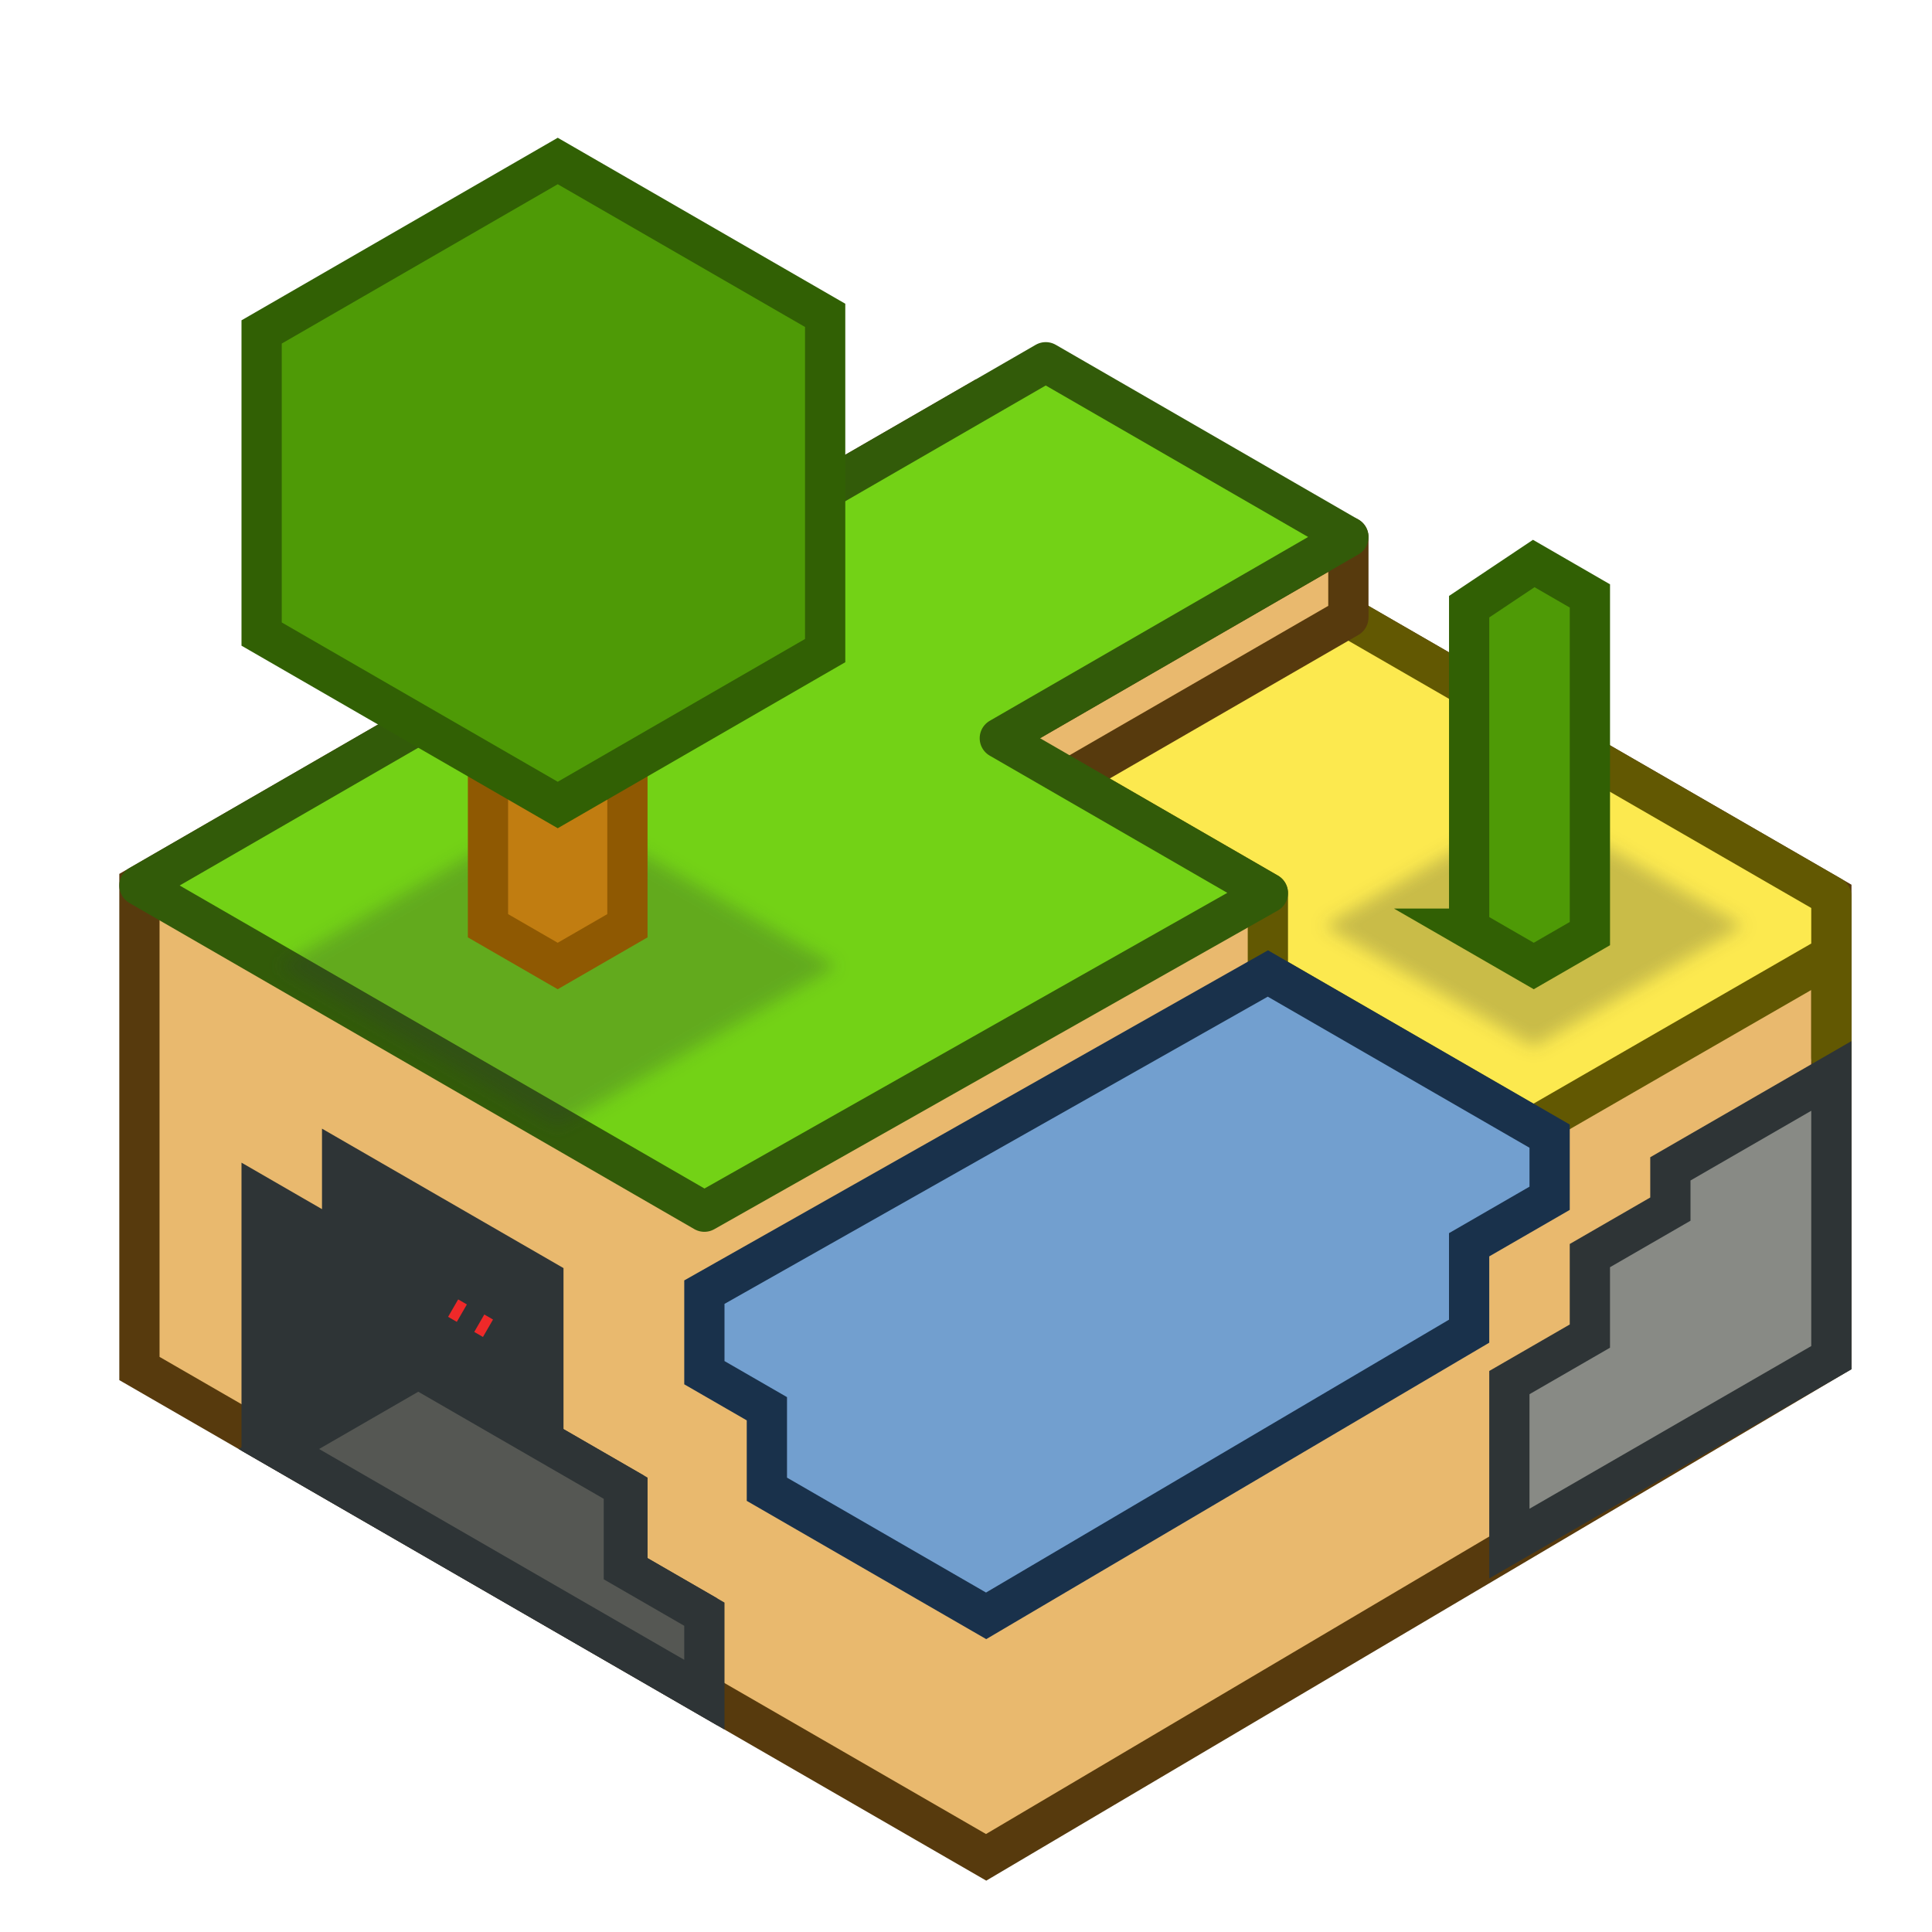
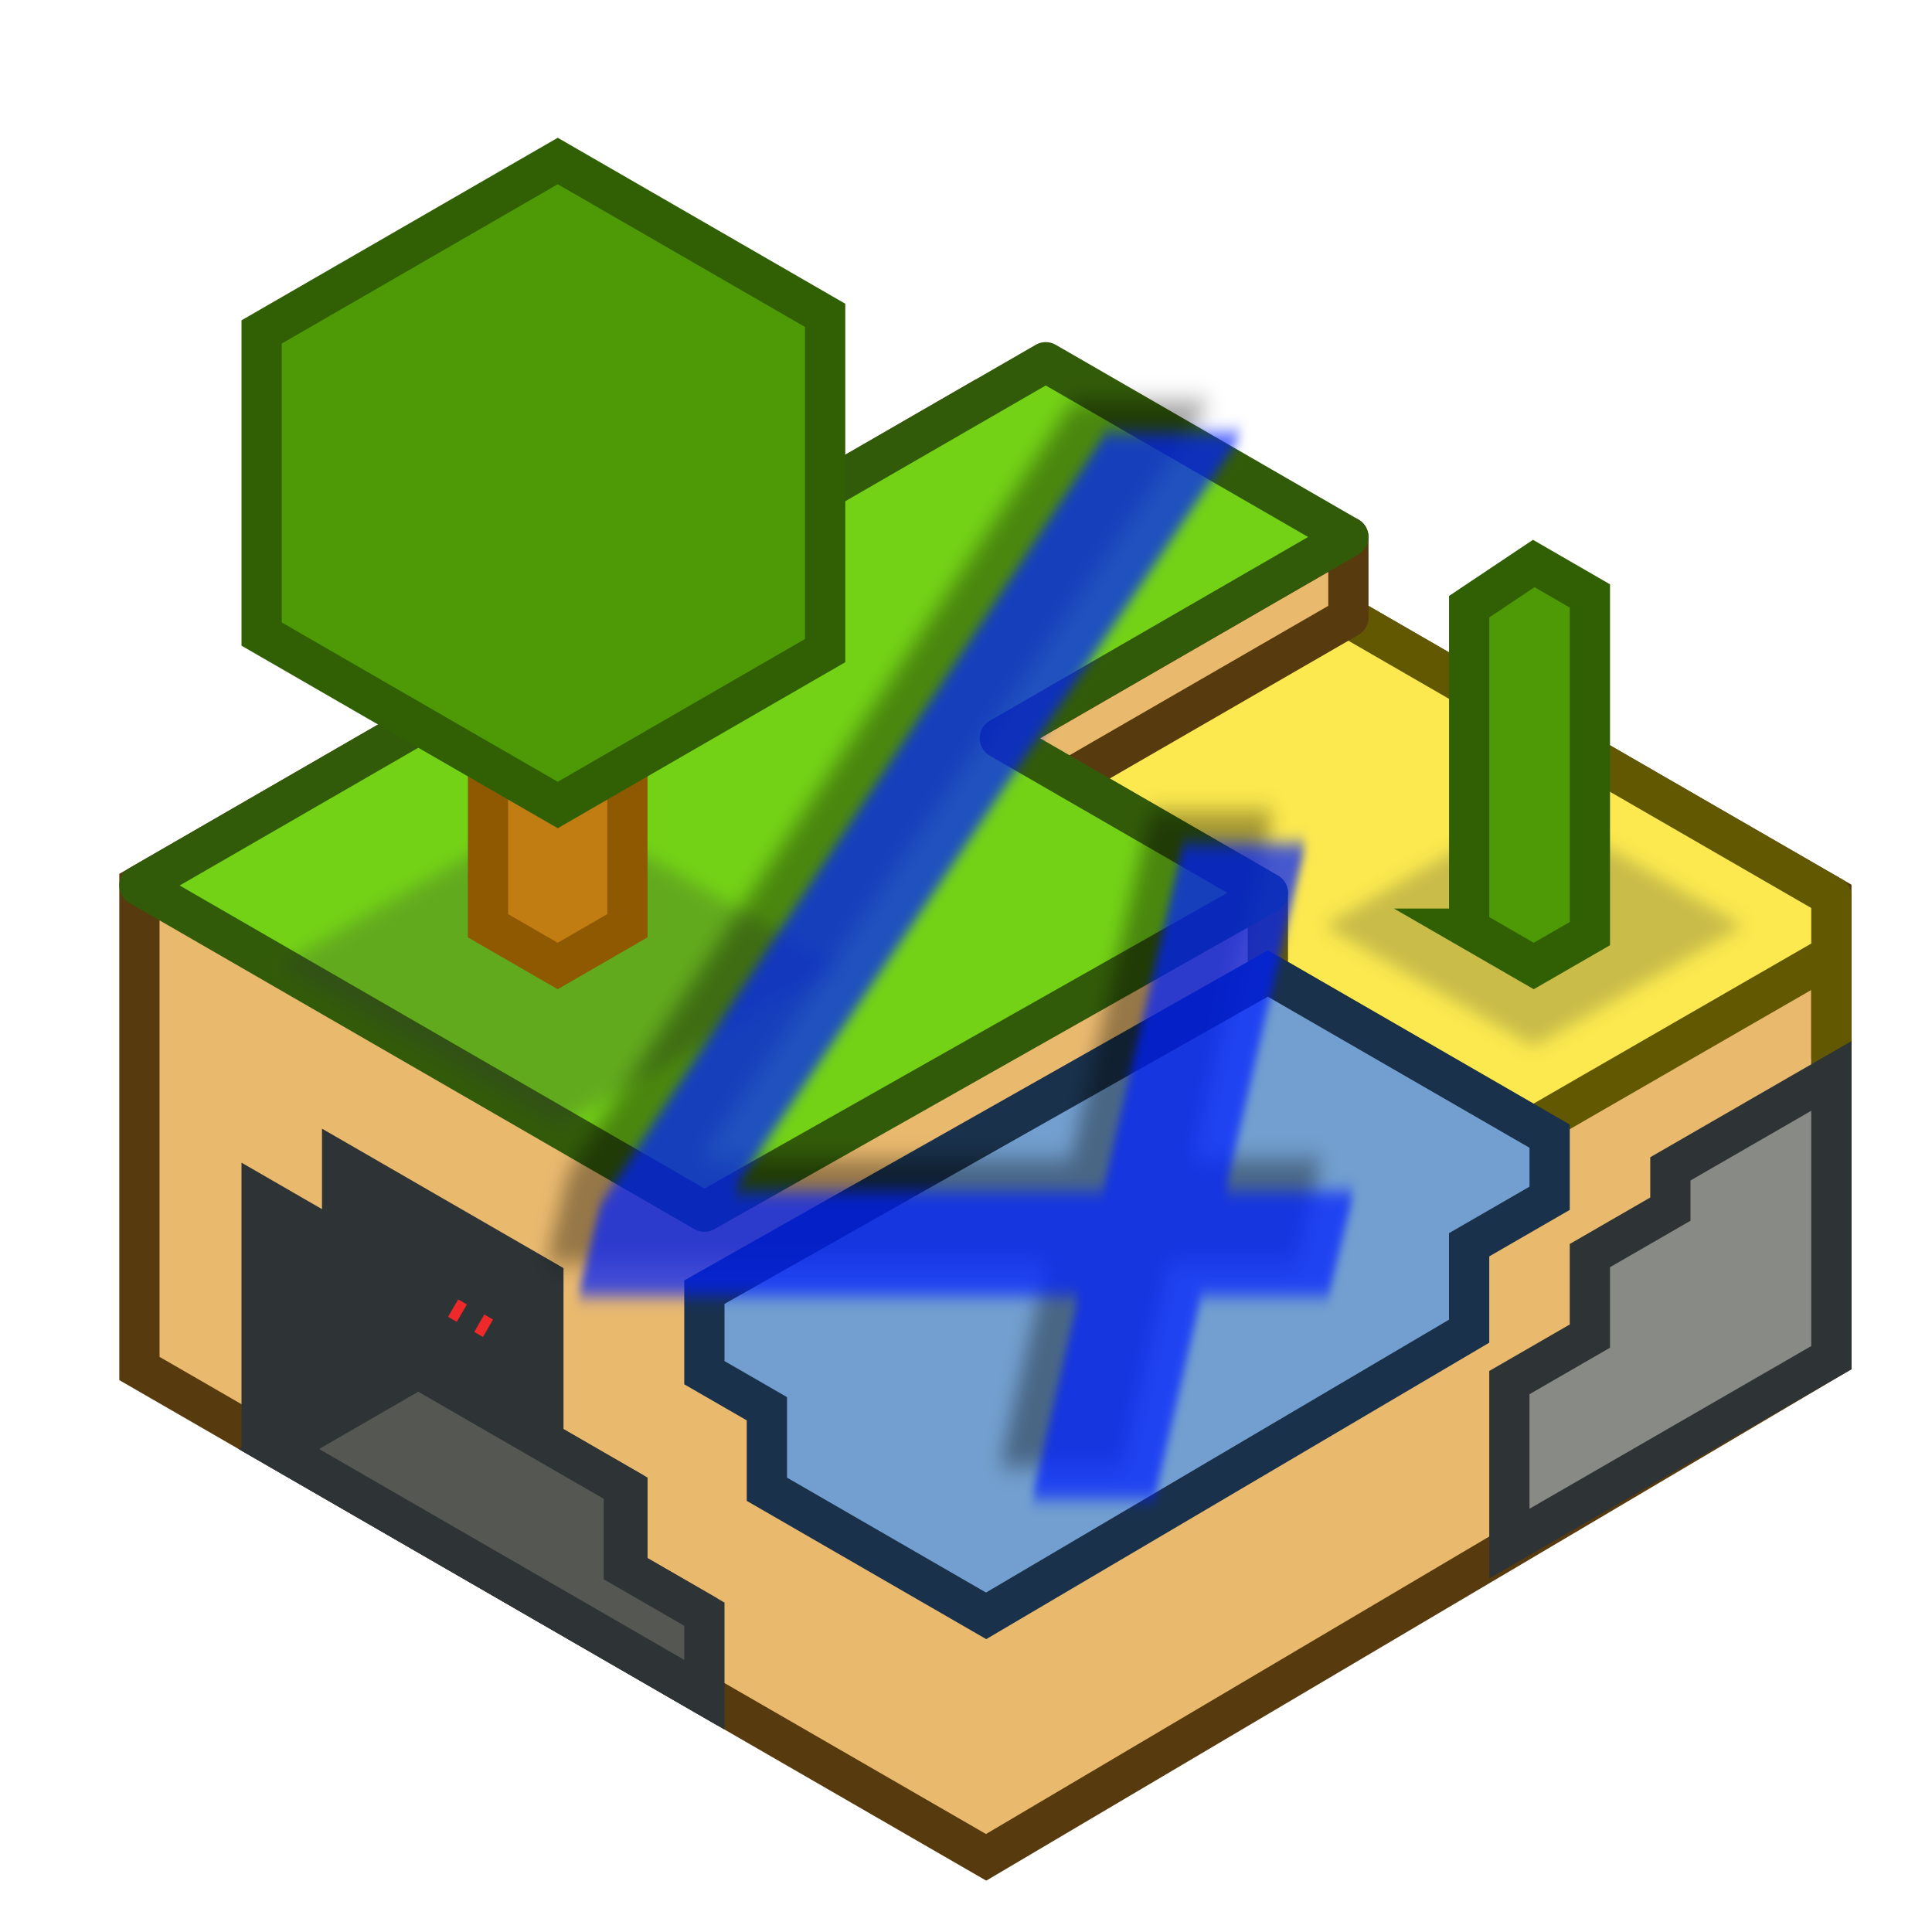
<svg xmlns="http://www.w3.org/2000/svg" width="48px" height="48px" id="svg2856" version="1.1">
  <defs id="defs2858">
    <filter id="filter3864">
      <feGaussianBlur stdDeviation="0.205" id="feGaussianBlur3866" />
+     </filter>
+     <filter style="color-interpolation-filters:sRGB;" id="filter9742">
+       <feGaussianBlur stdDeviation="0.1 0.2" result="fbSourceGraphic" id="feGaussianBlur9740" />
+       <feColorMatrix result="fbSourceGraphicAlpha" in="fbSourceGraphic" values="0 0 0 -1 0 0 0 0 -1 0 0 0 0 -1 0 0 0 0 1 0" id="feColorMatrix9780" />
+       <feFlood id="feFlood9782" flood-opacity="0.498" flood-color="rgb(0,0,0)" result="flood" in="fbSourceGraphic" />
+       <feComposite in2="fbSourceGraphic" id="feComposite9784" in="flood" operator="in" result="composite1" />
+       <feGaussianBlur id="feGaussianBlur9786" in="composite1" stdDeviation="0.2" result="blur" />
+       <feOffset id="feOffset9788" dx="-0.8" dy="-0.8" result="offset" />
+       <feComposite in2="offset" id="feComposite9790" in="fbSourceGraphic" operator="over" result="composite2" />
    </filter>
  </defs>
  <g id="layer1">
    <path style="fill:#e9b96e;fill-opacity:1;stroke:#573a0d;stroke-width:1;stroke-linecap:square;stroke-linejoin:miter;stroke-miterlimit:4;stroke-opacity:1;stroke-dasharray:none;stroke-dashoffset:0" d="M 6.1513775e-7,16 3.2110204e-7,28 21.036,40.145 l 21,-12.415 0,-11.461 L 20.785,4 6.1513775e-7,16 z" id="path3047" transform="translate(3.464101,6)" />
    <path style="fill:#2e3436;fill-opacity:1;stroke:#2e3436;stroke-width:1;stroke-linecap:round;stroke-linejoin:miter;stroke-miterlimit:4;stroke-opacity:1;stroke-dasharray:none;stroke-dashoffset:0" d="m 8.5,30.907 -2,-1.155 0,6 L 17.321,42 l 0,-2 -1.732,-1 0,-2 L 13.5,35.794 l 0,-4 -5,-2.887 0,2 z" id="path3831" />
    <path style="opacity:1;fill:#555753;fill-opacity:1;stroke:#2e3436;stroke-linejoin:miter" d="m 6.928,36 3.464,-2 3.464,2 1.644,0.949 0,2 2,1.155 0,2 L 6.928,36 z" id="path3870" />
    <path style="fill:#fce94f;fill-opacity:1;stroke:#625802;stroke-width:1;stroke-linecap:round;stroke-linejoin:round;stroke-miterlimit:4;stroke-opacity:1;stroke-dasharray:none;stroke-dashoffset:0" d="M 25.981,19 31.5,22.187 l 0,2 L 38.094,28 41.562,26 45.5,23.731 l 0,2.539 0,-4 L 32.909,15 25.981,19 z" id="path3851" />
    <path style="fill:#e9b96e;fill-opacity:1;stroke:#573a0d;stroke-width:1;stroke-linecap:round;stroke-linejoin:round;stroke-miterlimit:4;stroke-opacity:1;stroke-dasharray:none;stroke-dashoffset:0.5" d="m 24.84,18.341 8.66,-5 0,2 -8.66,5 0,-2 z" id="path5684" />
    <path style="fill:#73d216;fill-opacity:1;stroke:#325b09;stroke-width:1;stroke-linecap:square;stroke-linejoin:round;stroke-miterlimit:4;stroke-opacity:1;stroke-dasharray:none;stroke-dashoffset:0" d="M 25.981,5 3.464,18 17.5,26.104 31.5,18.187 24.84,14.341 33.5,9.341 25.981,5 z" id="path3821" transform="translate(0,4)" />
    <path style="fill:#729fcf;fill-opacity:1;stroke:#19314b;stroke-width:1;stroke-linecap:round;stroke-linejoin:miter;stroke-miterlimit:4;stroke-opacity:1;stroke-dasharray:none;stroke-dashoffset:0" d="m 17.5,28.104 0,2 1.553,0.896 0,2 5.447,3.145 12,-7.072 0,-2.147 2,-1.155 0,-1.544 -7,-4.041 -14,7.917 z" id="path3825" transform="translate(0,4)" />
    <g id="g5691" style="stroke-linejoin:miter">
      <path id="path3862" d="m 13.856,20 6.928,4 -6.928,4 -6.928,-4 6.928,-4 z" style="fill:#2e3436;fill-opacity:1;stroke:none;stroke-width:1;stroke-linecap:round;stroke-linejoin:miter;stroke-miterlimit:4;stroke-opacity:1;stroke-dasharray:none;stroke-dashoffset:0;filter:url(#filter3864);opacity:0.25" />
      <g id="g3858" style="stroke-linejoin:miter">
        <path style="fill:#c17d11;fill-opacity:1;stroke:#8f5902;stroke-width:1;stroke-linecap:round;stroke-linejoin:miter;stroke-miterlimit:4;stroke-opacity:1;stroke-dasharray:none;stroke-dashoffset:0" d="m 15.588,21 1.732,1 1.732,-1 0,-6 -1.732,-1 -1.732,1 0,6 z" id="path3833" transform="translate(-3.464101,2)" />
        <path style="fill:#4e9a06;fill-opacity:1;stroke:#316004;stroke-width:1;stroke-linecap:round;stroke-linejoin:miter;stroke-miterlimit:4;stroke-opacity:1;stroke-dasharray:none;stroke-dashoffset:0" d="M 9.964,13.753 17.321,18 l 6.644,-3.836 0,-8.329 L 17.321,2 9.964,6.247 l 0,7.506 z" id="path3837" transform="translate(-3.464101,2)" />
      </g>
    </g>
    <g id="g5686" transform="translate(-4.2591582e-7,2)" style="stroke-linejoin:miter">
      <path transform="translate(24.24871,-2)" style="opacity:0.25;fill:#2e3436;fill-opacity:1;stroke:none;filter:url(#filter3864);stroke-linejoin:miter" d="m 13.856,20 5.196,3 -5.196,3 -5.196,-3 5.196,-3 z" id="path3868" />
      <path style="fill:#4e9a06;fill-opacity:1;stroke:#316004;stroke-width:1;stroke-linecap:round;stroke-linejoin:miter;stroke-miterlimit:4;stroke-opacity:1;stroke-dasharray:none;stroke-dashoffset:0" d="M 15.715,21.073 17.321,22 l 1.395,-0.805 0,-8.389 L 17.321,12 l -1.605,1.073 0,8 z" id="path3853" transform="translate(20.78461,0)" />
    </g>
    <path style="fill:none;fill-opacity:1;stroke:#ef2929;stroke-width:0.5;stroke-linecap:butt;stroke-linejoin:miter;stroke-miterlimit:4;stroke-opacity:1;stroke-dasharray:0.5, 0.5;stroke-dashoffset:0.25" d="M 12.124,33 11.258,32.5" id="path3872" />
    <path style="fill:#888a85;stroke:#2e3436;stroke-width:1;stroke-linecap:round;stroke-linejoin:miter;stroke-miterlimit:4;stroke-opacity:1;stroke-dasharray:none;stroke-dashoffset:0.5" d="m 45.5,26.731 -4,2.309 0,1 -2,1.155 0,2 -2,1.155 0,4 8,-4.619 0,-7 z" id="path3874" />
+     <flowRoot xml:space="preserve" id="flowRoot9388" style="font-style:normal;font-weight:normal;font-size:40px;line-height:1.25;font-family:sans-serif;letter-spacing:0px;word-spacing:0px;fill:#000000;fill-opacity:1;stroke:none">
+       <flowRegion id="flowRegion9390">
+         <rect id="rect9392" width="43.849" height="43.642" x="2.486" y="2.839" />
+       </flowRegion>
+       <flowPara id="flowPara9394">4</flowPara>
+     </flowRoot>
+     <g id="text9398" style="font-style:italic;font-variant:normal;font-weight:normal;font-stretch:normal;font-size:40px;line-height:1.25;font-family:'Titillium Web';-inkscape-font-specification:'Titillium Web Italic';letter-spacing:0px;word-spacing:0px;opacity:0.951;fill:#000000;fill-opacity:1;stroke:none;filter:url(#filter9742)" aria-label="4">
+       <path id="path846" style="font-style:italic;font-variant:normal;font-weight:normal;font-stretch:normal;font-family:'Titillium Web';-inkscape-font-specification:'Titillium Web Italic';opacity:0.913;fill:#0020ff;fill-opacity:0.826" d="m 25.64,37.24 1.16,-5.04 h -12.44 l 0.56,-2.28 12.56,-19.16 h 3.4 l -12.68,18.84 h 9.2 l 2,-8.64 h 3.04 l -2,8.64 h 3.2 l -0.64,2.6 h -3.16 l -1.16,5.04 z" />
+     </g>
  </g>
</svg>
